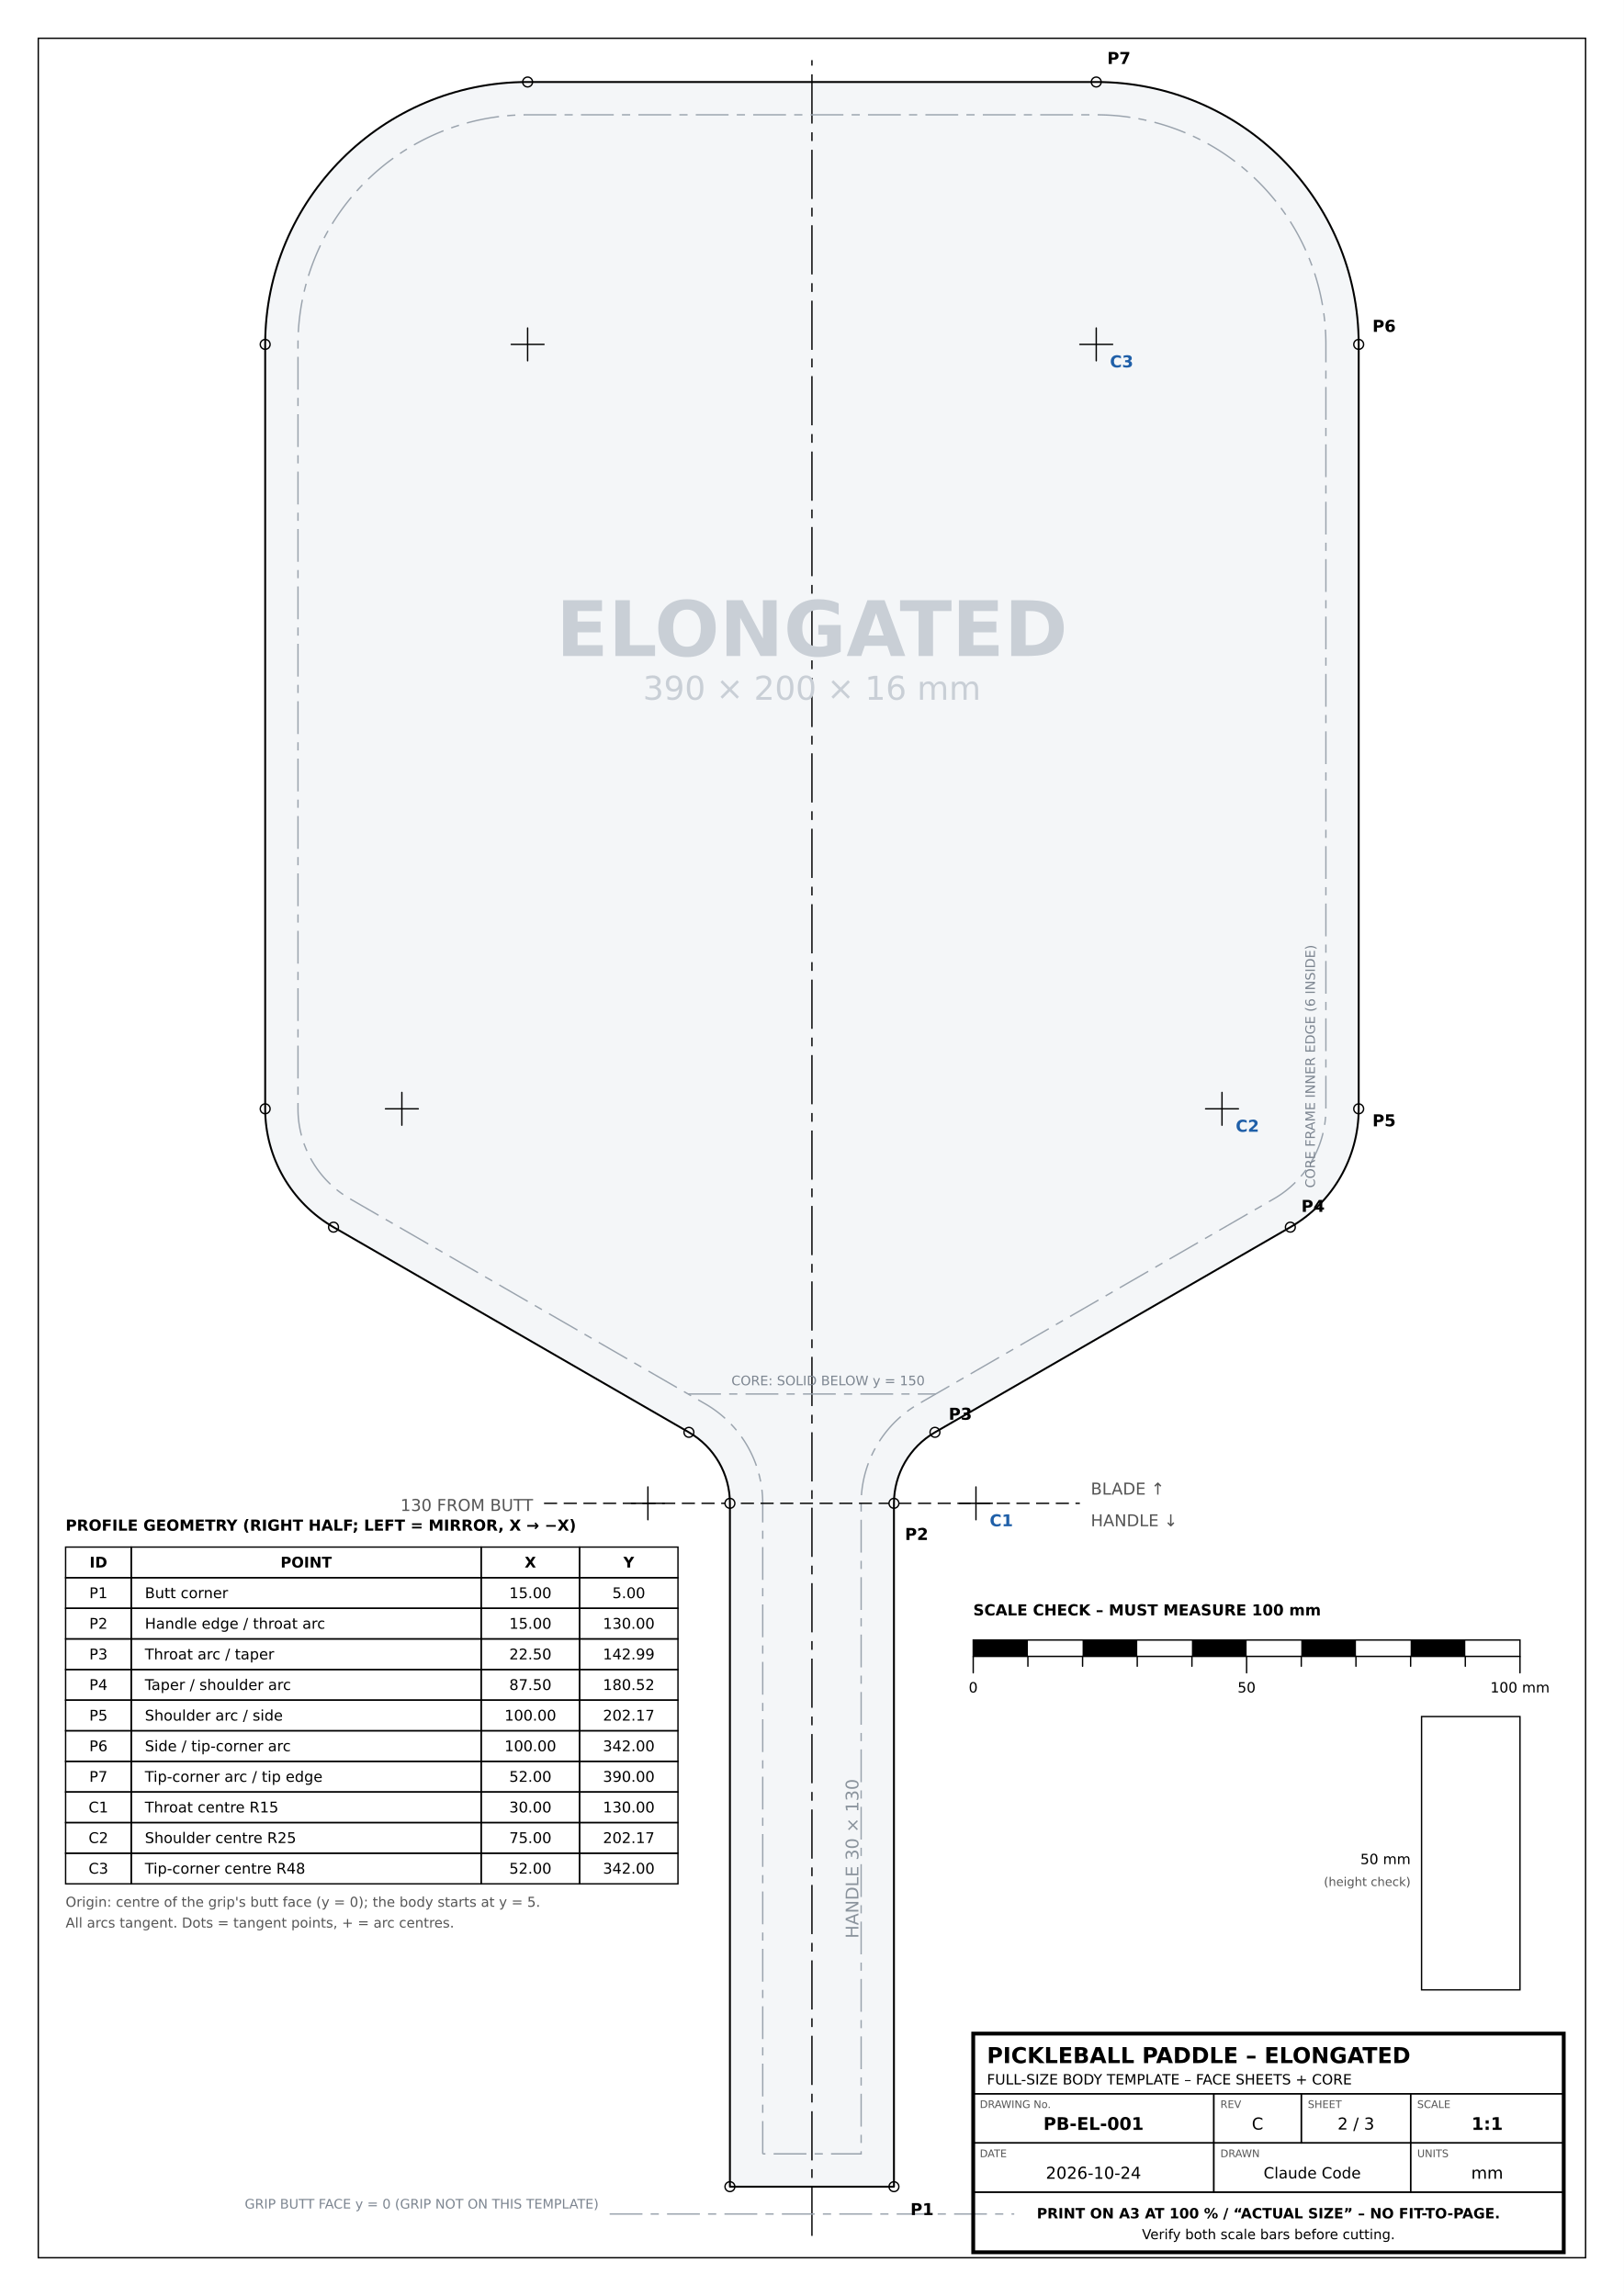
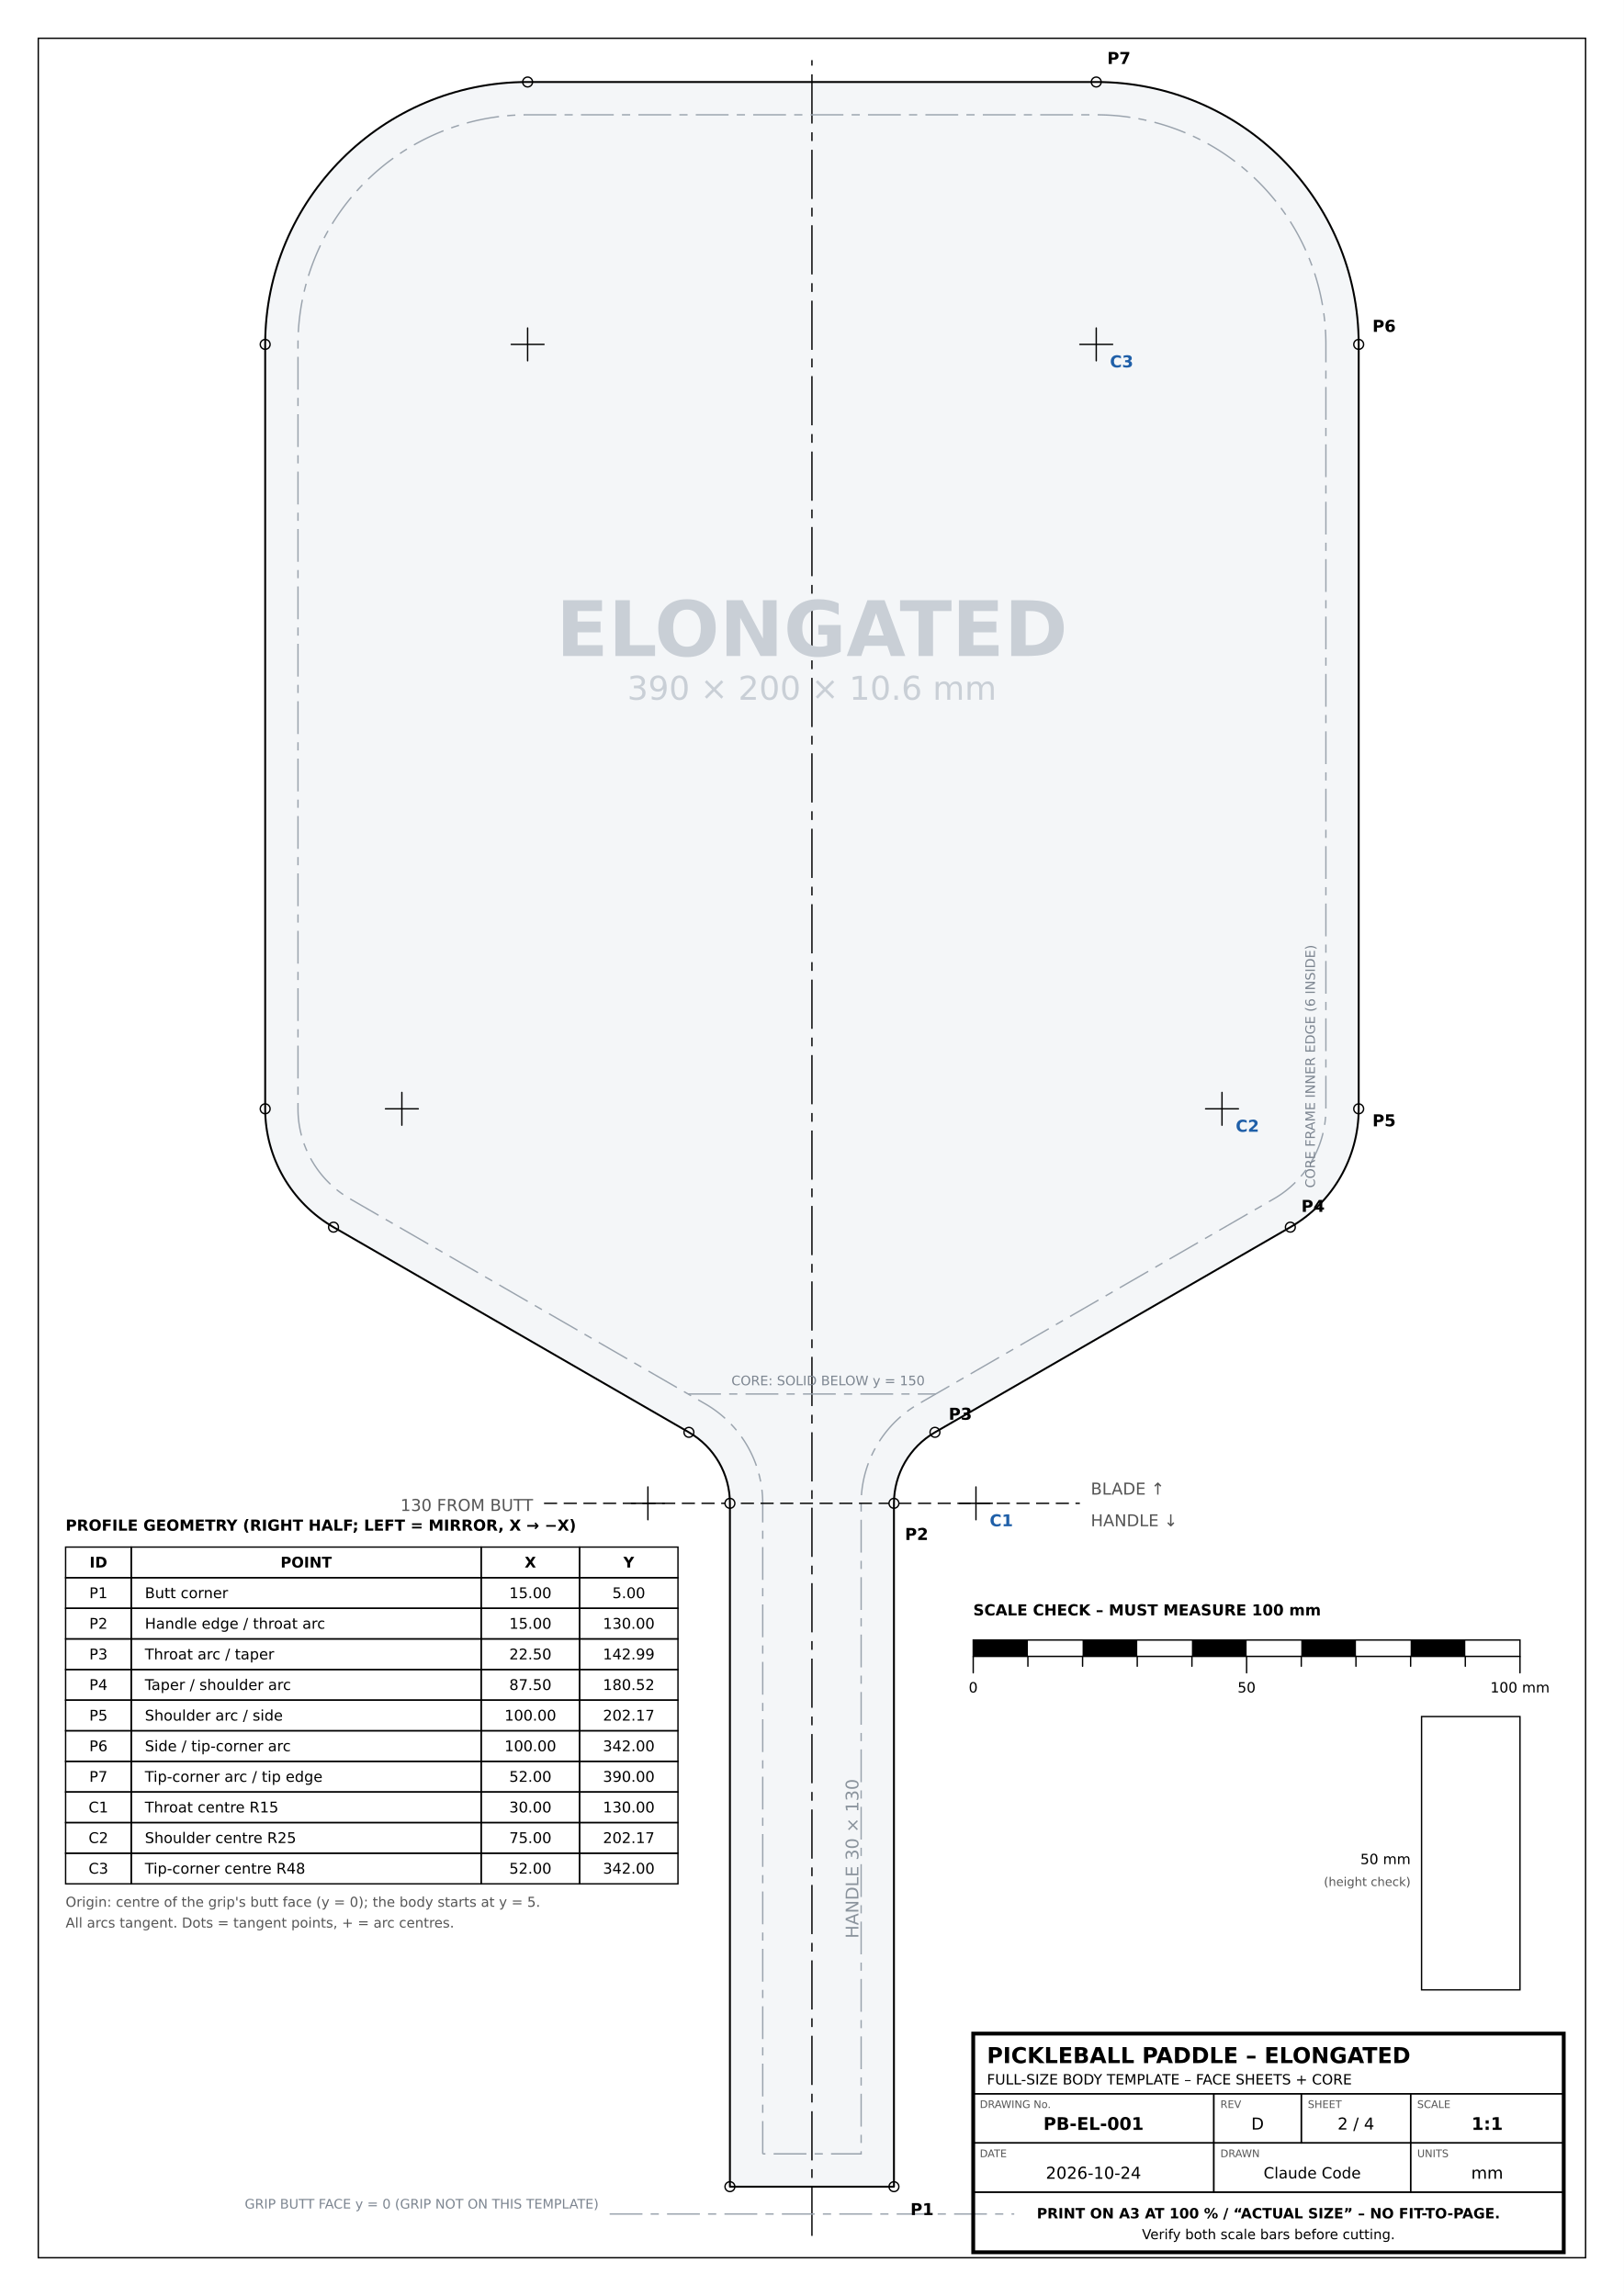
<svg xmlns="http://www.w3.org/2000/svg" width="297mm" height="420mm" viewBox="0 0 297 420">
  <defs>
    <style>
  .vis  { fill:none; stroke:#000; stroke-width:0.5; stroke-linejoin:round; stroke-linecap:round }
  .thin { fill:none; stroke:#000; stroke-width:0.25; stroke-linecap:round }
  .xthin{ fill:none; stroke:#000; stroke-width:0.13 }
  .ctr  { fill:none; stroke:#000; stroke-width:0.25; stroke-dasharray:9 1.6 1.6 1.6 }
  .hid  { fill:none; stroke:#000; stroke-width:0.25; stroke-dasharray:2.4 1.2 }
  .phan { fill:none; stroke:#000; stroke-width:0.25; stroke-dasharray:9 1.6 1.6 1.6 1.6 1.6 }
  .cut  { fill:none; stroke:#000; stroke-width:0.7; stroke-linecap:butt }
  .frame{ fill:none; stroke:#000; stroke-width:0.7 }
  .arrow{ fill:#000; stroke:none }
  text  { font-family:'DejaVu Sans', 'Liberation Sans', Arial, Helvetica, sans-serif }
</style>
  </defs>
  <rect x="0" y="0" width="297" height="420" fill="#fff" />
  <rect x="7" y="7" width="283" height="406" class="thin" />
  <path d="M163.5,400 L163.5,275 A15,15 0 0 1 171,262.01 L236,224.482 A25,25 0 0 0 248.5,202.831 L248.5,63 A48,48 0 0 0 200.5,15 L96.5,15 A48,48 0 0 0 48.5,63 L48.5,202.831 A25,25 0 0 0 61,224.482 L126,262.01 A15,15 0 0 1 133.5,275 L133.5,400 L163.5,400 Z" class="" fill="#f4f6f8" stroke="none" />
  <line x1="148.5" y1="409" x2="148.5" y2="11" class="ctr" />
  <text x="148.5" y="120" font-size="14" text-anchor="middle" font-weight="bold" fill="#c9cfd6">ELONGATED</text>
-   <text x="148.5" y="128" font-size="6" text-anchor="middle" font-weight="normal" fill="#c9cfd6">390 × 200 × 16 mm</text>
+   <text x="148.5" y="128" font-size="6" text-anchor="middle" font-weight="normal" fill="#c9cfd6">390 × 200 × 10.6 mm</text>
  <text x="157" y="340" font-size="3.2" text-anchor="middle" font-weight="normal" fill="#8a939c" transform="rotate(-90 157 340)">HANDLE 30 × 130</text>
  <line x1="111.5" y1="405" x2="185.5" y2="405" class="" fill="none" stroke="#9aa3ad" stroke-width="0.25" stroke-dasharray="6 1.5 1.5 1.5" />
  <text x="109.5" y="404" font-size="2.4" text-anchor="end" font-weight="normal" fill="#7c8590">GRIP BUTT FACE y = 0 (GRIP NOT ON THIS TEMPLATE)</text>
  <polyline points="139.5,394 139.5,275 139.499,274.902 139.491,274.411 139.485,274.215 139.461,273.725 139.448,273.529 139.408,273.039 139.388,272.844 139.332,272.356 139.307,272.162 139.235,271.676 139.203,271.482 139.115,271 139.077,270.807 138.973,270.327 138.928,270.136 138.809,269.66 138.758,269.47 138.623,268.998 138.566,268.81 138.416,268.343 138.353,268.157 138.188,267.695 138.119,267.511 137.938,267.055 137.863,266.873 137.668,266.423 137.587,266.244 137.377,265.8 137.29,265.624 137.066,265.188 136.973,265.014 136.735,264.585 136.637,264.415 136.384,263.994 136.281,263.828 136.015,263.415 135.906,263.252 135.626,262.848 135.512,262.689 135.22,262.294 135.1,262.139 134.795,261.754 134.67,261.602 134.353,261.228 134.223,261.08 133.894,260.717 133.759,260.573 133.418,260.221 133.279,260.082 132.927,259.741 132.783,259.606 132.42,259.277 132.272,259.147 131.898,258.83 131.746,258.705 131.361,258.4 131.206,258.28 130.811,257.988 130.652,257.874 130.248,257.594 130.085,257.485 129.672,257.219 129.506,257.116 129.085,256.863 129,256.813 128.139,256.316 127.709,256.068 126.848,255.571 126.417,255.322 125.556,254.825 125.126,254.577 123.834,253.831 123.404,253.583 122.974,253.334 122.543,253.086 122.113,252.837 121.682,252.588 121.252,252.34 120.821,252.091 120.391,251.843 119.53,251.346 119.099,251.097 118.669,250.849 118.238,250.6 117.808,250.352 117.377,250.103 116.947,249.855 116.517,249.606 116.086,249.358 115.656,249.109 114.364,248.364 113.934,248.115 113.073,247.618 112.642,247.369 111.351,246.624 110.921,246.375 110.06,245.878 109.629,245.63 108.338,244.884 107.907,244.636 106.616,243.89 106.185,243.641 105.325,243.144 104.894,242.896 103.603,242.15 103.172,241.902 102.311,241.405 101.881,241.156 100.589,240.411 100.159,240.162 98.868,239.416 98.437,239.168 98.007,238.919 97.576,238.671 97.146,238.422 96.715,238.174 96.285,237.925 95.854,237.677 95.424,237.428 94.132,236.683 93.702,236.434 93.272,236.186 92.841,235.937 91.119,234.943 90.689,234.694 90.258,234.446 89.828,234.197 87.245,232.706 86.815,232.458 84.232,230.967 83.801,230.718 81.219,229.227 80.788,228.978 78.205,227.487 77.775,227.239 75.192,225.747 74.762,225.499 72.179,224.008 71.748,223.759 69.166,222.268 68.735,222.02 65.722,220.28 65.291,220.031 64.43,219.534 64.026,219.301 63.677,219.095 63.358,218.897 63.042,218.694 62.731,218.484 62.424,218.268 62.121,218.046 61.822,217.819 61.529,217.585 61.239,217.346 60.955,217.1 60.676,216.85 60.401,216.594 60.132,216.332 59.868,216.065 59.609,215.794 59.355,215.517 59.108,215.235 58.865,214.948 58.629,214.656 58.398,214.36 58.173,214.06 57.954,213.755 57.742,213.445 57.535,213.132 57.335,212.814 57.14,212.493 56.953,212.168 56.771,211.839 56.597,211.507 56.429,211.171 56.267,210.832 56.113,210.49 55.965,210.145 55.823,209.798 55.689,209.447 55.562,209.094 55.442,208.738 55.329,208.38 55.223,208.02 55.124,207.658 55.032,207.294 54.947,206.928 54.87,206.561 54.8,206.192 54.737,205.822 54.682,205.451 54.634,205.078 54.593,204.705 54.56,204.331 54.534,203.957 54.515,203.582 54.504,203.207 54.5,202.802 54.5,63.016 54.502,62.563 54.509,62.126 54.521,61.689 54.536,61.253 54.557,60.816 54.582,60.38 54.611,59.944 54.645,59.509 54.684,59.074 54.727,58.639 54.775,58.204 54.827,57.771 54.884,57.337 54.945,56.905 55.01,56.473 55.08,56.042 55.155,55.611 55.234,55.182 55.318,54.753 55.406,54.325 55.498,53.898 55.595,53.472 55.697,53.047 55.802,52.623 55.912,52.2 56.027,51.778 56.146,51.358 56.269,50.939 56.397,50.521 56.529,50.104 56.665,49.689 56.806,49.276 56.951,48.864 57.1,48.453 57.253,48.044 57.411,47.636 57.573,47.231 57.739,46.826 57.909,46.424 58.084,46.024 58.263,45.625 58.445,45.228 58.632,44.833 58.823,44.44 59.018,44.049 59.218,43.66 59.421,43.274 59.628,42.889 59.839,42.507 60.054,42.126 60.274,41.748 60.497,41.373 60.723,40.999 60.954,40.628 61.189,40.26 61.427,39.894 61.67,39.53 61.916,39.169 62.165,38.811 62.419,38.455 62.676,38.101 62.937,37.751 63.201,37.403 63.469,37.058 63.741,36.716 64.016,36.377 64.295,36.04 64.577,35.707 64.863,35.376 65.152,35.048 65.444,34.724 65.74,34.402 66.039,34.084 66.342,33.769 66.648,33.456 66.956,33.148 67.269,32.842 67.584,32.539 67.902,32.24 68.224,31.944 68.548,31.652 68.876,31.363 69.207,31.077 69.54,30.795 69.877,30.516 70.216,30.241 70.558,29.969 70.903,29.701 71.251,29.437 71.601,29.176 71.955,28.919 72.311,28.665 72.669,28.416 73.03,28.17 73.394,27.927 73.76,27.689 74.128,27.454 74.499,27.223 74.873,26.997 75.248,26.774 75.626,26.554 76.007,26.339 76.389,26.128 76.774,25.921 77.16,25.718 77.549,25.518 77.94,25.323 78.333,25.132 78.728,24.945 79.125,24.763 79.524,24.584 79.924,24.409 80.326,24.239 80.731,24.073 81.136,23.911 81.544,23.753 81.953,23.6 82.364,23.451 82.776,23.306 83.189,23.165 83.604,23.029 84.021,22.897 84.439,22.769 84.858,22.646 85.278,22.527 85.7,22.412 86.123,22.302 86.547,22.197 86.972,22.095 87.398,21.998 87.825,21.906 88.253,21.818 88.682,21.734 89.111,21.655 89.542,21.58 89.973,21.51 90.405,21.445 90.837,21.384 91.271,21.327 91.704,21.275 92.139,21.227 92.574,21.184 93.009,21.145 93.444,21.111 93.88,21.082 94.316,21.057 94.753,21.036 95.189,21.021 95.626,21.009 96.063,21.002 96.516,21 200.484,21 200.937,21.002 201.374,21.009 201.811,21.021 202.247,21.036 202.684,21.057 203.12,21.082 203.556,21.111 203.991,21.145 204.426,21.184 204.861,21.227 205.296,21.275 205.729,21.327 206.163,21.384 206.595,21.445 207.027,21.51 207.458,21.58 207.889,21.655 208.318,21.734 208.747,21.818 209.175,21.906 209.602,21.998 210.028,22.095 210.453,22.197 210.877,22.302 211.3,22.412 211.722,22.527 212.142,22.646 212.561,22.769 212.979,22.897 213.396,23.029 213.811,23.165 214.224,23.306 214.636,23.451 215.047,23.6 215.456,23.753 215.864,23.911 216.269,24.073 216.674,24.239 217.076,24.409 217.476,24.584 217.875,24.763 218.272,24.945 218.667,25.132 219.06,25.323 219.451,25.518 219.84,25.718 220.226,25.921 220.611,26.128 220.993,26.339 221.374,26.554 221.752,26.774 222.127,26.997 222.501,27.223 222.872,27.454 223.24,27.689 223.606,27.927 223.97,28.17 224.331,28.416 224.689,28.665 225.045,28.919 225.399,29.176 225.749,29.437 226.097,29.701 226.442,29.969 226.784,30.241 227.123,30.516 227.46,30.795 227.793,31.077 228.124,31.363 228.452,31.652 228.776,31.944 229.098,32.24 229.416,32.539 229.731,32.842 230.044,33.148 230.352,33.456 230.658,33.769 230.961,34.084 231.26,34.402 231.556,34.724 231.848,35.048 232.137,35.376 232.423,35.707 232.705,36.04 232.984,36.377 233.259,36.716 233.531,37.058 233.799,37.403 234.063,37.751 234.324,38.101 234.581,38.455 234.835,38.811 235.084,39.169 235.33,39.53 235.573,39.894 235.811,40.26 236.046,40.628 236.277,40.999 236.503,41.373 236.726,41.748 236.946,42.126 237.161,42.507 237.372,42.889 237.579,43.274 237.782,43.66 237.982,44.049 238.177,44.44 238.368,44.833 238.555,45.228 238.737,45.625 238.916,46.024 239.091,46.424 239.261,46.826 239.427,47.231 239.589,47.636 239.747,48.044 239.9,48.453 240.049,48.864 240.194,49.276 240.335,49.689 240.471,50.104 240.603,50.521 240.731,50.939 240.854,51.358 240.973,51.778 241.088,52.2 241.198,52.623 241.303,53.047 241.405,53.472 241.502,53.898 241.594,54.325 241.682,54.753 241.766,55.182 241.845,55.611 241.92,56.042 241.99,56.473 242.055,56.905 242.116,57.337 242.173,57.771 242.225,58.204 242.273,58.639 242.316,59.074 242.355,59.509 242.389,59.944 242.418,60.38 242.443,60.816 242.464,61.253 242.479,61.689 242.491,62.126 242.498,62.563 242.5,63.016 242.5,202.802 242.496,203.207 242.485,203.582 242.466,203.957 242.44,204.331 242.407,204.705 242.366,205.078 242.318,205.451 242.263,205.822 242.2,206.192 242.13,206.561 242.053,206.928 241.968,207.294 241.876,207.658 241.777,208.02 241.671,208.38 241.558,208.738 241.438,209.094 241.311,209.447 241.177,209.798 241.035,210.145 240.887,210.49 240.733,210.832 240.571,211.171 240.403,211.507 240.229,211.839 240.047,212.168 239.86,212.493 239.665,212.814 239.465,213.132 239.258,213.445 239.046,213.755 238.827,214.06 238.602,214.36 238.371,214.656 238.135,214.948 237.892,215.235 237.645,215.517 237.391,215.794 237.132,216.065 236.868,216.332 236.599,216.594 236.324,216.85 236.045,217.1 235.761,217.346 235.471,217.585 235.178,217.819 234.879,218.046 234.576,218.268 234.269,218.484 233.958,218.694 233.642,218.897 233.323,219.095 232.974,219.301 232.139,219.783 231.709,220.031 231.278,220.28 230.848,220.528 229.126,221.522 228.695,221.771 228.265,222.02 227.834,222.268 226.974,222.765 226.543,223.014 226.113,223.262 225.682,223.511 225.252,223.759 224.821,224.008 224.391,224.256 223.53,224.753 223.099,225.002 222.669,225.25 222.238,225.499 221.808,225.747 221.377,225.996 220.947,226.244 220.517,226.493 220.086,226.742 219.656,226.99 219.225,227.239 218.795,227.487 218.364,227.736 217.934,227.984 217.073,228.481 216.642,228.73 216.212,228.978 215.781,229.227 215.351,229.475 214.921,229.724 214.06,230.221 213.629,230.469 213.199,230.718 212.768,230.967 212.338,231.215 211.907,231.464 210.185,232.458 209.755,232.706 209.325,232.955 208.894,233.203 207.603,233.949 207.172,234.197 206.311,234.694 205.881,234.943 204.589,235.689 204.159,235.937 202.868,236.683 202.437,236.931 202.007,237.18 201.576,237.428 201.146,237.677 200.715,237.925 200.285,238.174 199.854,238.422 199.424,238.671 198.132,239.416 197.702,239.665 197.272,239.914 196.841,240.162 195.119,241.156 194.689,241.405 194.258,241.653 193.828,241.902 191.675,243.144 190.815,243.641 188.662,244.884 188.232,245.133 187.801,245.381 187.371,245.63 185.649,246.624 185.219,246.872 184.788,247.121 184.358,247.369 182.636,248.364 182.205,248.612 181.775,248.861 181.344,249.109 179.623,250.103 179.192,250.352 178.762,250.6 178.331,250.849 177.901,251.097 177.04,251.594 176.179,252.091 175.318,252.588 174.457,253.086 174.026,253.334 173.596,253.583 173.166,253.831 172.735,254.08 172.305,254.328 171.444,254.825 171.013,255.074 170.583,255.322 170.152,255.571 169.722,255.819 169.291,256.068 168.861,256.316 168.43,256.565 168,256.813 167.915,256.863 167.494,257.116 167.328,257.219 166.915,257.485 166.752,257.594 166.348,257.874 166.189,257.988 165.794,258.28 165.639,258.4 165.254,258.705 165.102,258.83 164.728,259.147 164.58,259.277 164.217,259.606 164.073,259.741 163.721,260.082 163.582,260.221 163.241,260.573 163.106,260.717 162.777,261.08 162.647,261.228 162.33,261.602 162.205,261.754 161.9,262.139 161.78,262.294 161.488,262.689 161.374,262.848 161.094,263.252 160.985,263.415 160.719,263.828 160.616,263.994 160.363,264.415 160.265,264.585 160.027,265.014 159.934,265.188 159.71,265.624 159.623,265.8 159.413,266.244 159.332,266.423 159.137,266.873 159.062,267.055 158.881,267.511 158.812,267.695 158.647,268.157 158.584,268.343 158.434,268.81 158.377,268.998 158.242,269.47 158.191,269.66 158.072,270.136 158.027,270.327 157.923,270.807 157.885,271 157.797,271.482 157.765,271.676 157.693,272.162 157.668,272.356 157.612,272.844 157.592,273.039 157.552,273.529 157.539,273.725 157.515,274.215 157.509,274.411 157.501,274.902 157.5,275 157.5,394 139.5,394" class="" fill="none" stroke="#9aa3ad" stroke-width="0.25" stroke-dasharray="6 1.5 1.5 1.5" />
  <line x1="125.859" y1="255" x2="171.141" y2="255" class="" fill="none" stroke="#9aa3ad" stroke-width="0.25" stroke-dasharray="6 1.5 1.5 1.5" />
  <text x="169.141" y="253.4" font-size="2.4" text-anchor="end" font-weight="normal" fill="#7c8590">CORE: SOLID BELOW y = 150</text>
  <text x="240.5" y="172.831" font-size="2.4" text-anchor="end" font-weight="normal" fill="#7c8590" transform="rotate(-90 240.5 172.831)">CORE FRAME INNER EDGE (6 INSIDE)</text>
  <line x1="99.5" y1="275" x2="197.5" y2="275" class="hid" />
  <text x="199.5" y="273.4" font-size="3" text-anchor="start" font-weight="normal" fill="#555">BLADE ↑</text>
  <text x="199.5" y="279.2" font-size="3" text-anchor="start" font-weight="normal" fill="#555">HANDLE ↓</text>
  <text x="97.5" y="276.4" font-size="3" text-anchor="end" font-weight="normal" fill="#555">130 FROM BUTT</text>
  <circle cx="163.5" cy="400" r="0.9" class="thin" style="fill:#fff" />
  <circle cx="133.5" cy="400" r="0.9" class="thin" style="fill:#fff" />
  <circle cx="163.5" cy="275" r="0.9" class="thin" style="fill:#fff" />
  <circle cx="133.5" cy="275" r="0.9" class="thin" style="fill:#fff" />
  <circle cx="171" cy="262.01" r="0.9" class="thin" style="fill:#fff" />
  <circle cx="126" cy="262.01" r="0.9" class="thin" style="fill:#fff" />
  <circle cx="236" cy="224.482" r="0.9" class="thin" style="fill:#fff" />
  <circle cx="61" cy="224.482" r="0.9" class="thin" style="fill:#fff" />
  <circle cx="248.5" cy="202.831" r="0.9" class="thin" style="fill:#fff" />
  <circle cx="48.5" cy="202.831" r="0.9" class="thin" style="fill:#fff" />
  <circle cx="248.5" cy="63" r="0.9" class="thin" style="fill:#fff" />
  <circle cx="48.5" cy="63" r="0.9" class="thin" style="fill:#fff" />
  <circle cx="200.5" cy="15" r="0.9" class="thin" style="fill:#fff" />
  <circle cx="96.5" cy="15" r="0.9" class="thin" style="fill:#fff" />
  <line x1="175.5" y1="275" x2="181.5" y2="275" class="thin" />
  <line x1="178.5" y1="272" x2="178.5" y2="278" class="thin" />
  <line x1="115.5" y1="275" x2="121.5" y2="275" class="thin" />
  <line x1="118.5" y1="272" x2="118.5" y2="278" class="thin" />
  <line x1="220.5" y1="202.831" x2="226.5" y2="202.831" class="thin" />
  <line x1="223.5" y1="199.831" x2="223.5" y2="205.831" class="thin" />
  <line x1="70.5" y1="202.831" x2="76.5" y2="202.831" class="thin" />
  <line x1="73.5" y1="199.831" x2="73.5" y2="205.831" class="thin" />
  <line x1="197.5" y1="63" x2="203.5" y2="63" class="thin" />
  <line x1="200.5" y1="60" x2="200.5" y2="66" class="thin" />
  <line x1="93.5" y1="63" x2="99.5" y2="63" class="thin" />
  <line x1="96.5" y1="60" x2="96.5" y2="66" class="thin" />
  <text x="166.5" y="405.2" font-size="3" text-anchor="start" font-weight="bold" fill="#000">P1</text>
  <text x="165.5" y="281.7" font-size="3" text-anchor="start" font-weight="bold" fill="#000">P2</text>
  <text x="173.5" y="259.71" font-size="3" text-anchor="start" font-weight="bold" fill="#000">P3</text>
  <text x="238" y="221.682" font-size="3" text-anchor="start" font-weight="bold" fill="#000">P4</text>
  <text x="251" y="206.031" font-size="3" text-anchor="start" font-weight="bold" fill="#000">P5</text>
  <text x="251" y="60.7" font-size="3" text-anchor="start" font-weight="bold" fill="#000">P6</text>
  <text x="202.5" y="11.7" font-size="3" text-anchor="start" font-weight="bold" fill="#000">P7</text>
  <text x="181" y="279.2" font-size="3" text-anchor="start" font-weight="bold" fill="#1f5fa8">C1</text>
  <text x="226" y="207.031" font-size="3" text-anchor="start" font-weight="bold" fill="#1f5fa8">C2</text>
  <text x="203" y="67.2" font-size="3" text-anchor="start" font-weight="bold" fill="#1f5fa8">C3</text>
  <path d="M163.5,400 L163.5,275 A15,15 0 0 1 171,262.01 L236,224.482 A25,25 0 0 0 248.5,202.831 L248.5,63 A48,48 0 0 0 200.5,15 L96.5,15 A48,48 0 0 0 48.5,63 L48.5,202.831 A25,25 0 0 0 61,224.482 L126,262.01 A15,15 0 0 1 133.5,275 L133.5,400 L163.5,400 Z" class="" fill="none" stroke="#000" stroke-width="0.35" stroke-linejoin="round" />
  <text x="12" y="280" font-size="2.8" text-anchor="start" font-weight="bold" fill="#000">PROFILE GEOMETRY (RIGHT HALF; LEFT = MIRROR, X → −X)</text>
  <rect x="12" y="283" width="12" height="5.6" class="thin" />
  <text x="18" y="286.745" font-size="2.7" text-anchor="middle" font-weight="bold" fill="#000">ID</text>
  <rect x="24" y="283" width="64" height="5.6" class="thin" />
  <text x="56" y="286.745" font-size="2.7" text-anchor="middle" font-weight="bold" fill="#000">POINT</text>
  <rect x="88" y="283" width="18" height="5.6" class="thin" />
  <text x="97" y="286.745" font-size="2.7" text-anchor="middle" font-weight="bold" fill="#000">X</text>
  <rect x="106" y="283" width="18" height="5.6" class="thin" />
  <text x="115" y="286.745" font-size="2.7" text-anchor="middle" font-weight="bold" fill="#000">Y</text>
  <rect x="12" y="288.6" width="12" height="5.6" class="thin" />
  <text x="18" y="292.345" font-size="2.7" text-anchor="middle" font-weight="normal" fill="#000">P1</text>
  <rect x="24" y="288.6" width="64" height="5.6" class="thin" />
  <text x="26.5" y="292.345" font-size="2.7" text-anchor="start" font-weight="normal" fill="#000">Butt corner</text>
  <rect x="88" y="288.6" width="18" height="5.6" class="thin" />
  <text x="97" y="292.345" font-size="2.7" text-anchor="middle" font-weight="normal" fill="#000">15.00</text>
  <rect x="106" y="288.6" width="18" height="5.6" class="thin" />
  <text x="115" y="292.345" font-size="2.7" text-anchor="middle" font-weight="normal" fill="#000">5.00</text>
  <rect x="12" y="294.2" width="12" height="5.6" class="thin" />
  <text x="18" y="297.945" font-size="2.7" text-anchor="middle" font-weight="normal" fill="#000">P2</text>
  <rect x="24" y="294.2" width="64" height="5.6" class="thin" />
  <text x="26.5" y="297.945" font-size="2.7" text-anchor="start" font-weight="normal" fill="#000">Handle edge / throat arc</text>
  <rect x="88" y="294.2" width="18" height="5.6" class="thin" />
  <text x="97" y="297.945" font-size="2.7" text-anchor="middle" font-weight="normal" fill="#000">15.00</text>
  <rect x="106" y="294.2" width="18" height="5.6" class="thin" />
  <text x="115" y="297.945" font-size="2.7" text-anchor="middle" font-weight="normal" fill="#000">130.00</text>
  <rect x="12" y="299.8" width="12" height="5.6" class="thin" />
  <text x="18" y="303.545" font-size="2.7" text-anchor="middle" font-weight="normal" fill="#000">P3</text>
  <rect x="24" y="299.8" width="64" height="5.6" class="thin" />
  <text x="26.5" y="303.545" font-size="2.7" text-anchor="start" font-weight="normal" fill="#000">Throat arc / taper</text>
  <rect x="88" y="299.8" width="18" height="5.6" class="thin" />
  <text x="97" y="303.545" font-size="2.7" text-anchor="middle" font-weight="normal" fill="#000">22.50</text>
  <rect x="106" y="299.8" width="18" height="5.6" class="thin" />
  <text x="115" y="303.545" font-size="2.7" text-anchor="middle" font-weight="normal" fill="#000">142.99</text>
  <rect x="12" y="305.4" width="12" height="5.6" class="thin" />
  <text x="18" y="309.145" font-size="2.7" text-anchor="middle" font-weight="normal" fill="#000">P4</text>
  <rect x="24" y="305.4" width="64" height="5.6" class="thin" />
  <text x="26.5" y="309.145" font-size="2.7" text-anchor="start" font-weight="normal" fill="#000">Taper / shoulder arc</text>
  <rect x="88" y="305.4" width="18" height="5.6" class="thin" />
  <text x="97" y="309.145" font-size="2.7" text-anchor="middle" font-weight="normal" fill="#000">87.50</text>
  <rect x="106" y="305.4" width="18" height="5.6" class="thin" />
  <text x="115" y="309.145" font-size="2.7" text-anchor="middle" font-weight="normal" fill="#000">180.52</text>
  <rect x="12" y="311" width="12" height="5.6" class="thin" />
  <text x="18" y="314.745" font-size="2.7" text-anchor="middle" font-weight="normal" fill="#000">P5</text>
  <rect x="24" y="311" width="64" height="5.6" class="thin" />
  <text x="26.5" y="314.745" font-size="2.7" text-anchor="start" font-weight="normal" fill="#000">Shoulder arc / side</text>
  <rect x="88" y="311" width="18" height="5.6" class="thin" />
  <text x="97" y="314.745" font-size="2.7" text-anchor="middle" font-weight="normal" fill="#000">100.00</text>
  <rect x="106" y="311" width="18" height="5.6" class="thin" />
  <text x="115" y="314.745" font-size="2.7" text-anchor="middle" font-weight="normal" fill="#000">202.17</text>
  <rect x="12" y="316.6" width="12" height="5.6" class="thin" />
  <text x="18" y="320.345" font-size="2.7" text-anchor="middle" font-weight="normal" fill="#000">P6</text>
  <rect x="24" y="316.6" width="64" height="5.6" class="thin" />
  <text x="26.5" y="320.345" font-size="2.7" text-anchor="start" font-weight="normal" fill="#000">Side / tip-corner arc</text>
  <rect x="88" y="316.6" width="18" height="5.6" class="thin" />
  <text x="97" y="320.345" font-size="2.7" text-anchor="middle" font-weight="normal" fill="#000">100.00</text>
  <rect x="106" y="316.6" width="18" height="5.6" class="thin" />
  <text x="115" y="320.345" font-size="2.7" text-anchor="middle" font-weight="normal" fill="#000">342.00</text>
  <rect x="12" y="322.2" width="12" height="5.6" class="thin" />
  <text x="18" y="325.945" font-size="2.7" text-anchor="middle" font-weight="normal" fill="#000">P7</text>
  <rect x="24" y="322.2" width="64" height="5.6" class="thin" />
  <text x="26.5" y="325.945" font-size="2.7" text-anchor="start" font-weight="normal" fill="#000">Tip-corner arc / tip edge</text>
  <rect x="88" y="322.2" width="18" height="5.6" class="thin" />
  <text x="97" y="325.945" font-size="2.7" text-anchor="middle" font-weight="normal" fill="#000">52.00</text>
  <rect x="106" y="322.2" width="18" height="5.6" class="thin" />
  <text x="115" y="325.945" font-size="2.7" text-anchor="middle" font-weight="normal" fill="#000">390.00</text>
  <rect x="12" y="327.8" width="12" height="5.6" class="thin" />
  <text x="18" y="331.545" font-size="2.7" text-anchor="middle" font-weight="normal" fill="#000">C1</text>
  <rect x="24" y="327.8" width="64" height="5.6" class="thin" />
  <text x="26.5" y="331.545" font-size="2.7" text-anchor="start" font-weight="normal" fill="#000">Throat centre  R15</text>
  <rect x="88" y="327.8" width="18" height="5.6" class="thin" />
  <text x="97" y="331.545" font-size="2.7" text-anchor="middle" font-weight="normal" fill="#000">30.00</text>
  <rect x="106" y="327.8" width="18" height="5.6" class="thin" />
  <text x="115" y="331.545" font-size="2.7" text-anchor="middle" font-weight="normal" fill="#000">130.00</text>
  <rect x="12" y="333.4" width="12" height="5.6" class="thin" />
  <text x="18" y="337.145" font-size="2.7" text-anchor="middle" font-weight="normal" fill="#000">C2</text>
  <rect x="24" y="333.4" width="64" height="5.6" class="thin" />
  <text x="26.5" y="337.145" font-size="2.7" text-anchor="start" font-weight="normal" fill="#000">Shoulder centre  R25</text>
  <rect x="88" y="333.4" width="18" height="5.6" class="thin" />
  <text x="97" y="337.145" font-size="2.7" text-anchor="middle" font-weight="normal" fill="#000">75.00</text>
  <rect x="106" y="333.4" width="18" height="5.6" class="thin" />
  <text x="115" y="337.145" font-size="2.7" text-anchor="middle" font-weight="normal" fill="#000">202.17</text>
  <rect x="12" y="339" width="12" height="5.6" class="thin" />
  <text x="18" y="342.745" font-size="2.7" text-anchor="middle" font-weight="normal" fill="#000">C3</text>
  <rect x="24" y="339" width="64" height="5.6" class="thin" />
  <text x="26.5" y="342.745" font-size="2.7" text-anchor="start" font-weight="normal" fill="#000">Tip-corner centre  R48</text>
  <rect x="88" y="339" width="18" height="5.6" class="thin" />
  <text x="97" y="342.745" font-size="2.7" text-anchor="middle" font-weight="normal" fill="#000">52.00</text>
  <rect x="106" y="339" width="18" height="5.6" class="thin" />
  <text x="115" y="342.745" font-size="2.7" text-anchor="middle" font-weight="normal" fill="#000">342.00</text>
  <text x="12" y="348.8" font-size="2.5" text-anchor="start" font-weight="normal" fill="#555">Origin: centre of the grip's butt face (y = 0); the body starts at y = 5.</text>
  <text x="12" y="352.6" font-size="2.5" text-anchor="start" font-weight="normal" fill="#555">All arcs tangent. Dots = tangent points, + = arc centres.</text>
  <text x="178" y="295.5" font-size="2.8" text-anchor="start" font-weight="bold" fill="#000">SCALE CHECK – MUST MEASURE 100 mm</text>
  <rect x="178" y="300" width="100" height="3" class="thin" />
  <line x1="178" y1="303" x2="178" y2="306" class="thin" />
  <line x1="188" y1="303" x2="188" y2="304.8" class="thin" />
  <line x1="198" y1="303" x2="198" y2="304.8" class="thin" />
  <line x1="208" y1="303" x2="208" y2="304.8" class="thin" />
  <line x1="218" y1="303" x2="218" y2="304.8" class="thin" />
  <line x1="228" y1="303" x2="228" y2="306" class="thin" />
  <line x1="238" y1="303" x2="238" y2="304.8" class="thin" />
  <line x1="248" y1="303" x2="248" y2="304.8" class="thin" />
  <line x1="258" y1="303" x2="258" y2="304.8" class="thin" />
  <line x1="268" y1="303" x2="268" y2="304.8" class="thin" />
  <line x1="278" y1="303" x2="278" y2="306" class="thin" />
  <rect x="178" y="300" width="10" height="3" class="" fill="#000" />
  <rect x="198" y="300" width="10" height="3" class="" fill="#000" />
  <rect x="218" y="300" width="10" height="3" class="" fill="#000" />
  <rect x="238" y="300" width="10" height="3" class="" fill="#000" />
  <rect x="258" y="300" width="10" height="3" class="" fill="#000" />
  <text x="178" y="309.6" font-size="2.6" text-anchor="middle" font-weight="normal" fill="#000">0</text>
  <text x="228" y="309.6" font-size="2.6" text-anchor="middle" font-weight="normal" fill="#000">50</text>
  <text x="278" y="309.6" font-size="2.6" text-anchor="middle" font-weight="normal" fill="#000">100 mm</text>
  <rect x="260" y="314" width="18" height="50" class="thin" />
  <text x="258" y="341" font-size="2.6" text-anchor="end" font-weight="normal" fill="#000">50 mm</text>
  <text x="258" y="345" font-size="2.2" text-anchor="end" font-weight="normal" fill="#555">(height check)</text>
  <rect x="178" y="372" width="108" height="40" class="frame" />
  <rect x="178" y="372" width="108" height="11" class="thin" />
  <text x="180.5" y="377.4" font-size="4" text-anchor="start" font-weight="bold" fill="#000">PICKLEBALL PADDLE – ELONGATED</text>
  <text x="180.5" y="381.3" font-size="2.6" text-anchor="start" font-weight="normal" fill="#000">FULL-SIZE BODY TEMPLATE – FACE SHEETS + CORE</text>
  <rect x="178" y="383" width="44" height="9" class="thin" />
  <text x="179.2" y="385.6" font-size="1.9" text-anchor="start" font-weight="normal" fill="#555">DRAWING No.</text>
  <text x="200" y="389.62" font-size="3.2" text-anchor="middle" font-weight="bold" fill="#000">PB-EL-001</text>
  <rect x="222" y="383" width="16" height="9" class="thin" />
  <text x="223.2" y="385.6" font-size="1.9" text-anchor="start" font-weight="normal" fill="#555">REV</text>
-   <text x="230" y="389.55" font-size="3" text-anchor="middle" font-weight="normal" fill="#000">C</text>
+   <text x="230" y="389.55" font-size="3" text-anchor="middle" font-weight="normal" fill="#000">D</text>
  <rect x="238" y="383" width="20" height="9" class="thin" />
  <text x="239.2" y="385.6" font-size="1.9" text-anchor="start" font-weight="normal" fill="#555">SHEET</text>
-   <text x="248" y="389.55" font-size="3" text-anchor="middle" font-weight="normal" fill="#000">2 / 3</text>
+   <text x="248" y="389.55" font-size="3" text-anchor="middle" font-weight="normal" fill="#000">2 / 4</text>
  <rect x="258" y="383" width="28" height="9" class="thin" />
  <text x="259.2" y="385.6" font-size="1.9" text-anchor="start" font-weight="normal" fill="#555">SCALE</text>
  <text x="272" y="389.62" font-size="3.2" text-anchor="middle" font-weight="bold" fill="#000">1:1</text>
  <rect x="178" y="392" width="44" height="9" class="thin" />
  <text x="179.2" y="394.6" font-size="1.9" text-anchor="start" font-weight="normal" fill="#555">DATE</text>
  <text x="200" y="398.55" font-size="3" text-anchor="middle" font-weight="normal" fill="#000">2026-10-24</text>
  <rect x="222" y="392" width="36" height="9" class="thin" />
  <text x="223.2" y="394.6" font-size="1.9" text-anchor="start" font-weight="normal" fill="#555">DRAWN</text>
  <text x="240" y="398.48" font-size="2.8" text-anchor="middle" font-weight="normal" fill="#000">Claude Code</text>
  <rect x="258" y="392" width="28" height="9" class="thin" />
  <text x="259.2" y="394.6" font-size="1.9" text-anchor="start" font-weight="normal" fill="#555">UNITS</text>
  <text x="272" y="398.55" font-size="3" text-anchor="middle" font-weight="normal" fill="#000">mm</text>
  <rect x="178" y="401" width="108" height="11" class="thin" />
  <text x="232" y="405.8" font-size="2.6" text-anchor="middle" font-weight="bold" fill="#000">PRINT ON A3 AT 100 % / “ACTUAL SIZE” – NO FIT-TO-PAGE.</text>
  <text x="232" y="409.6" font-size="2.5" text-anchor="middle" font-weight="normal" fill="#000">Verify both scale bars before cutting.</text>
</svg>
